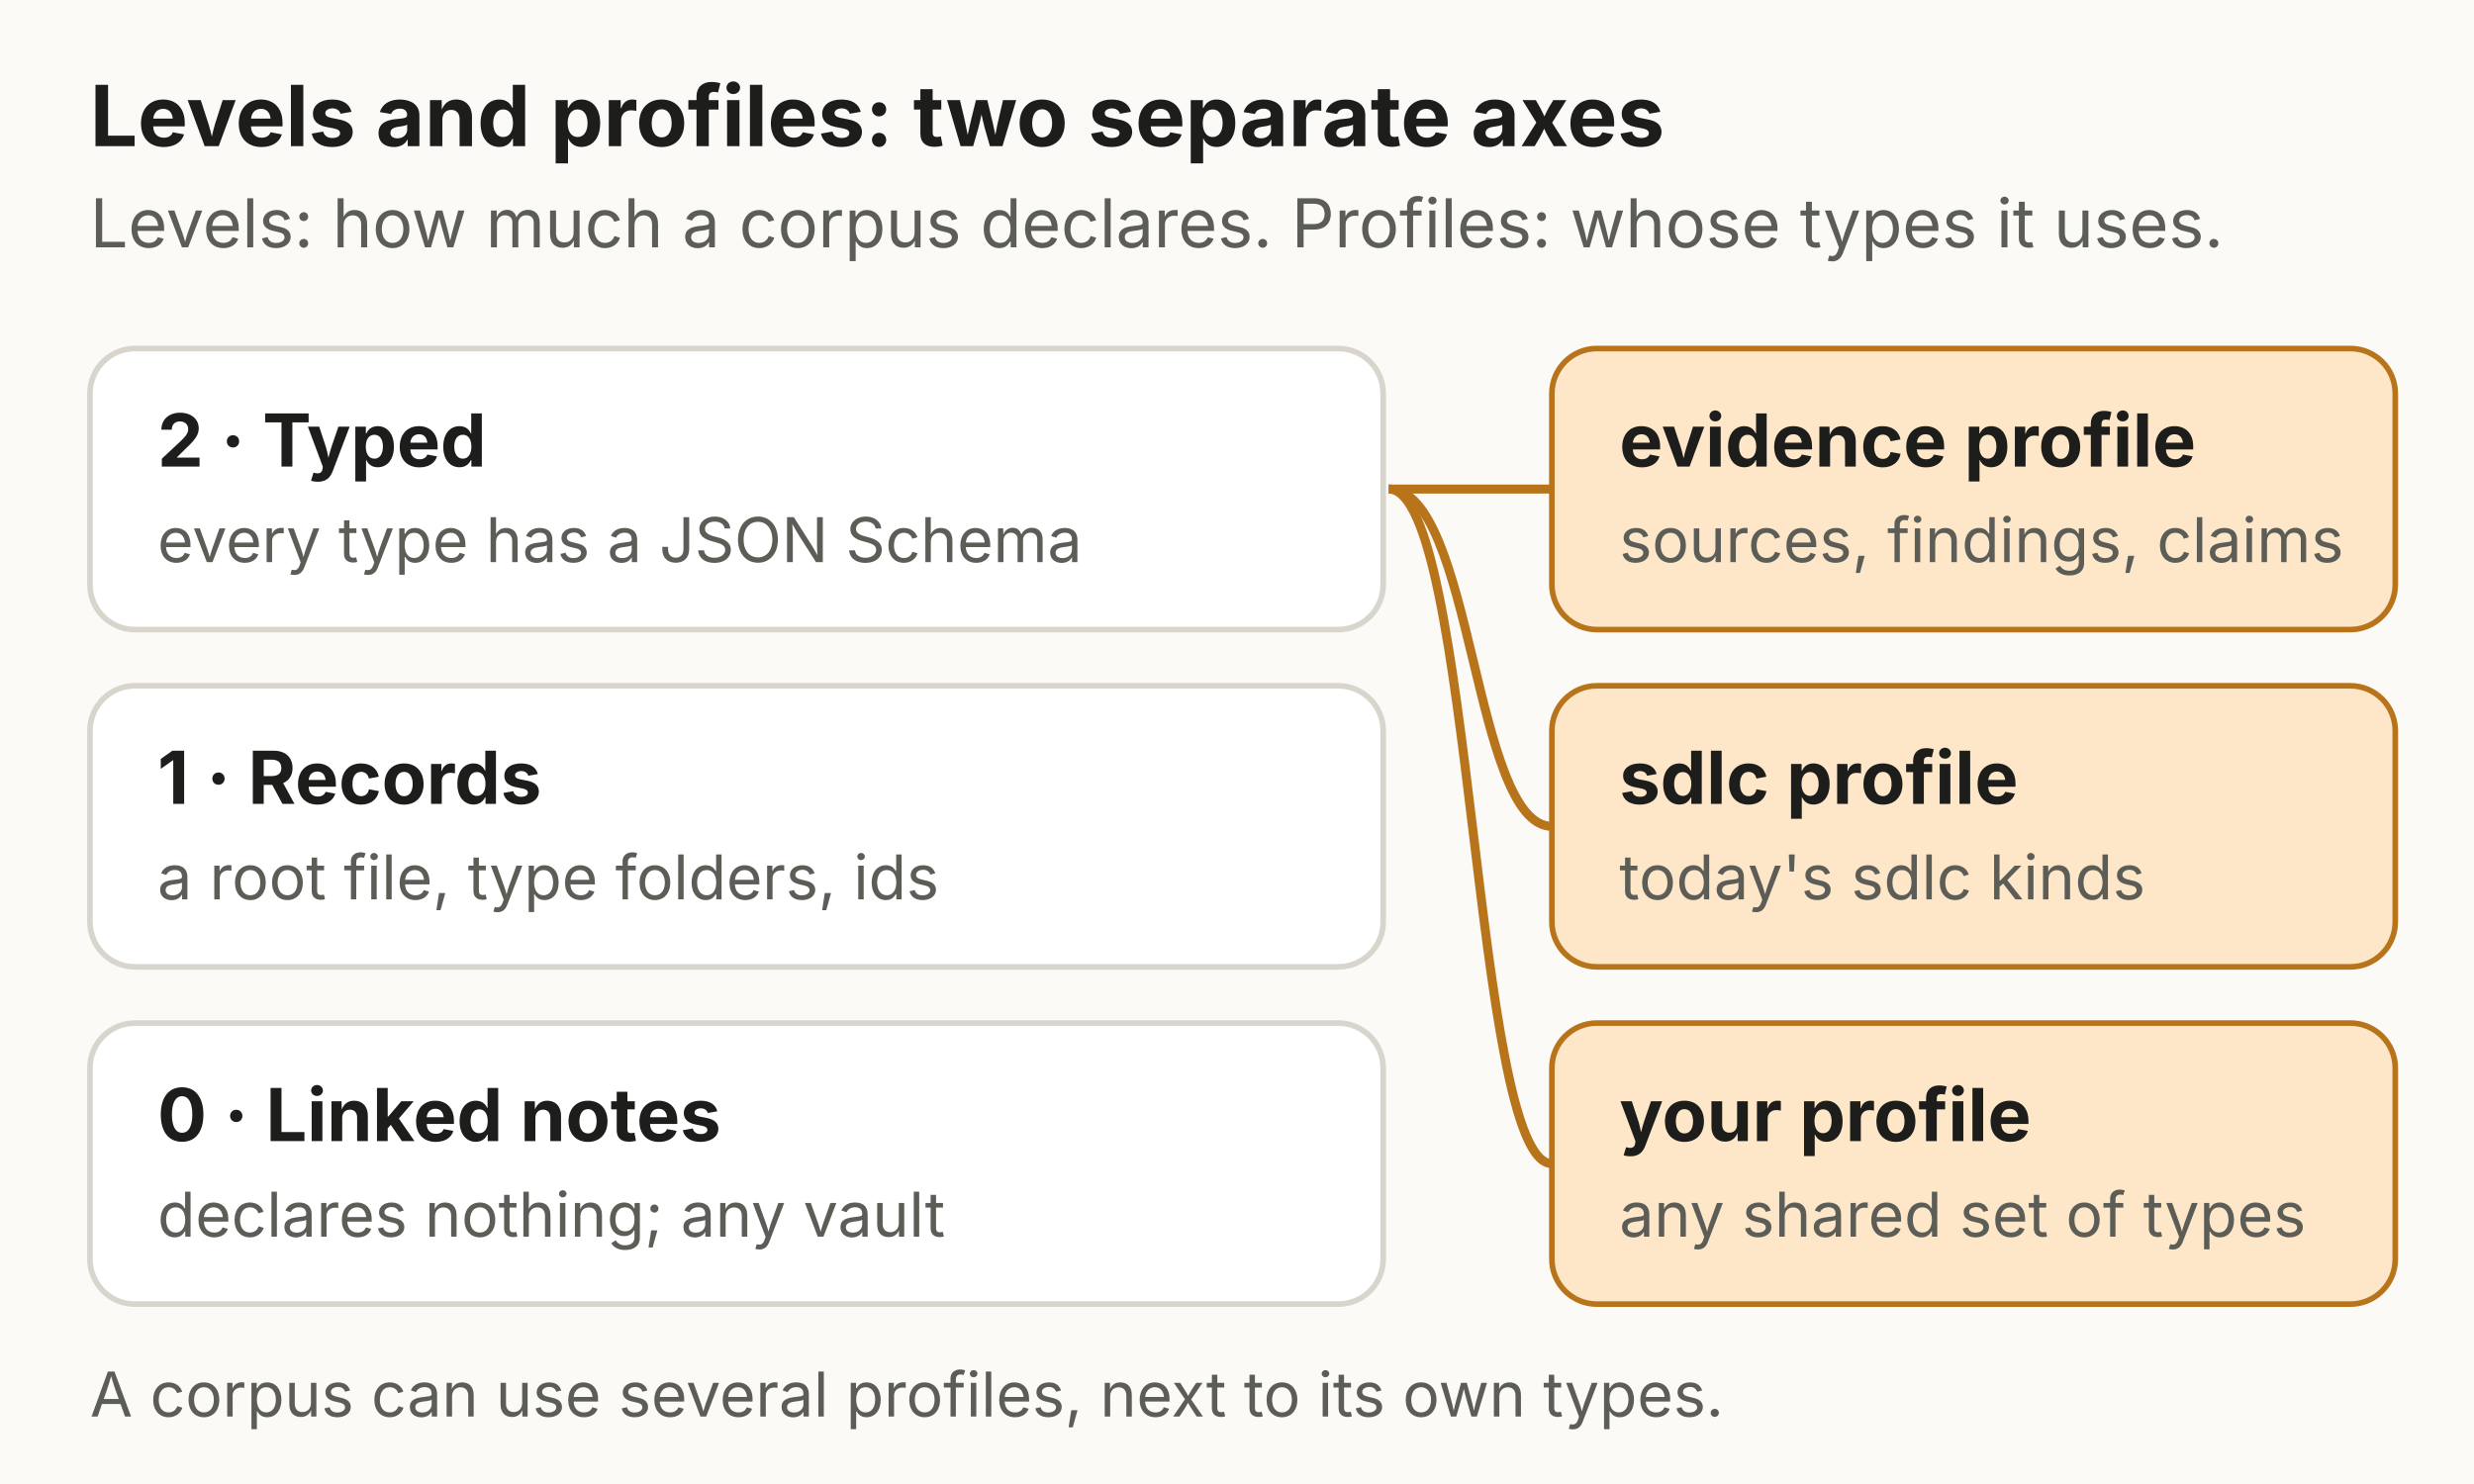
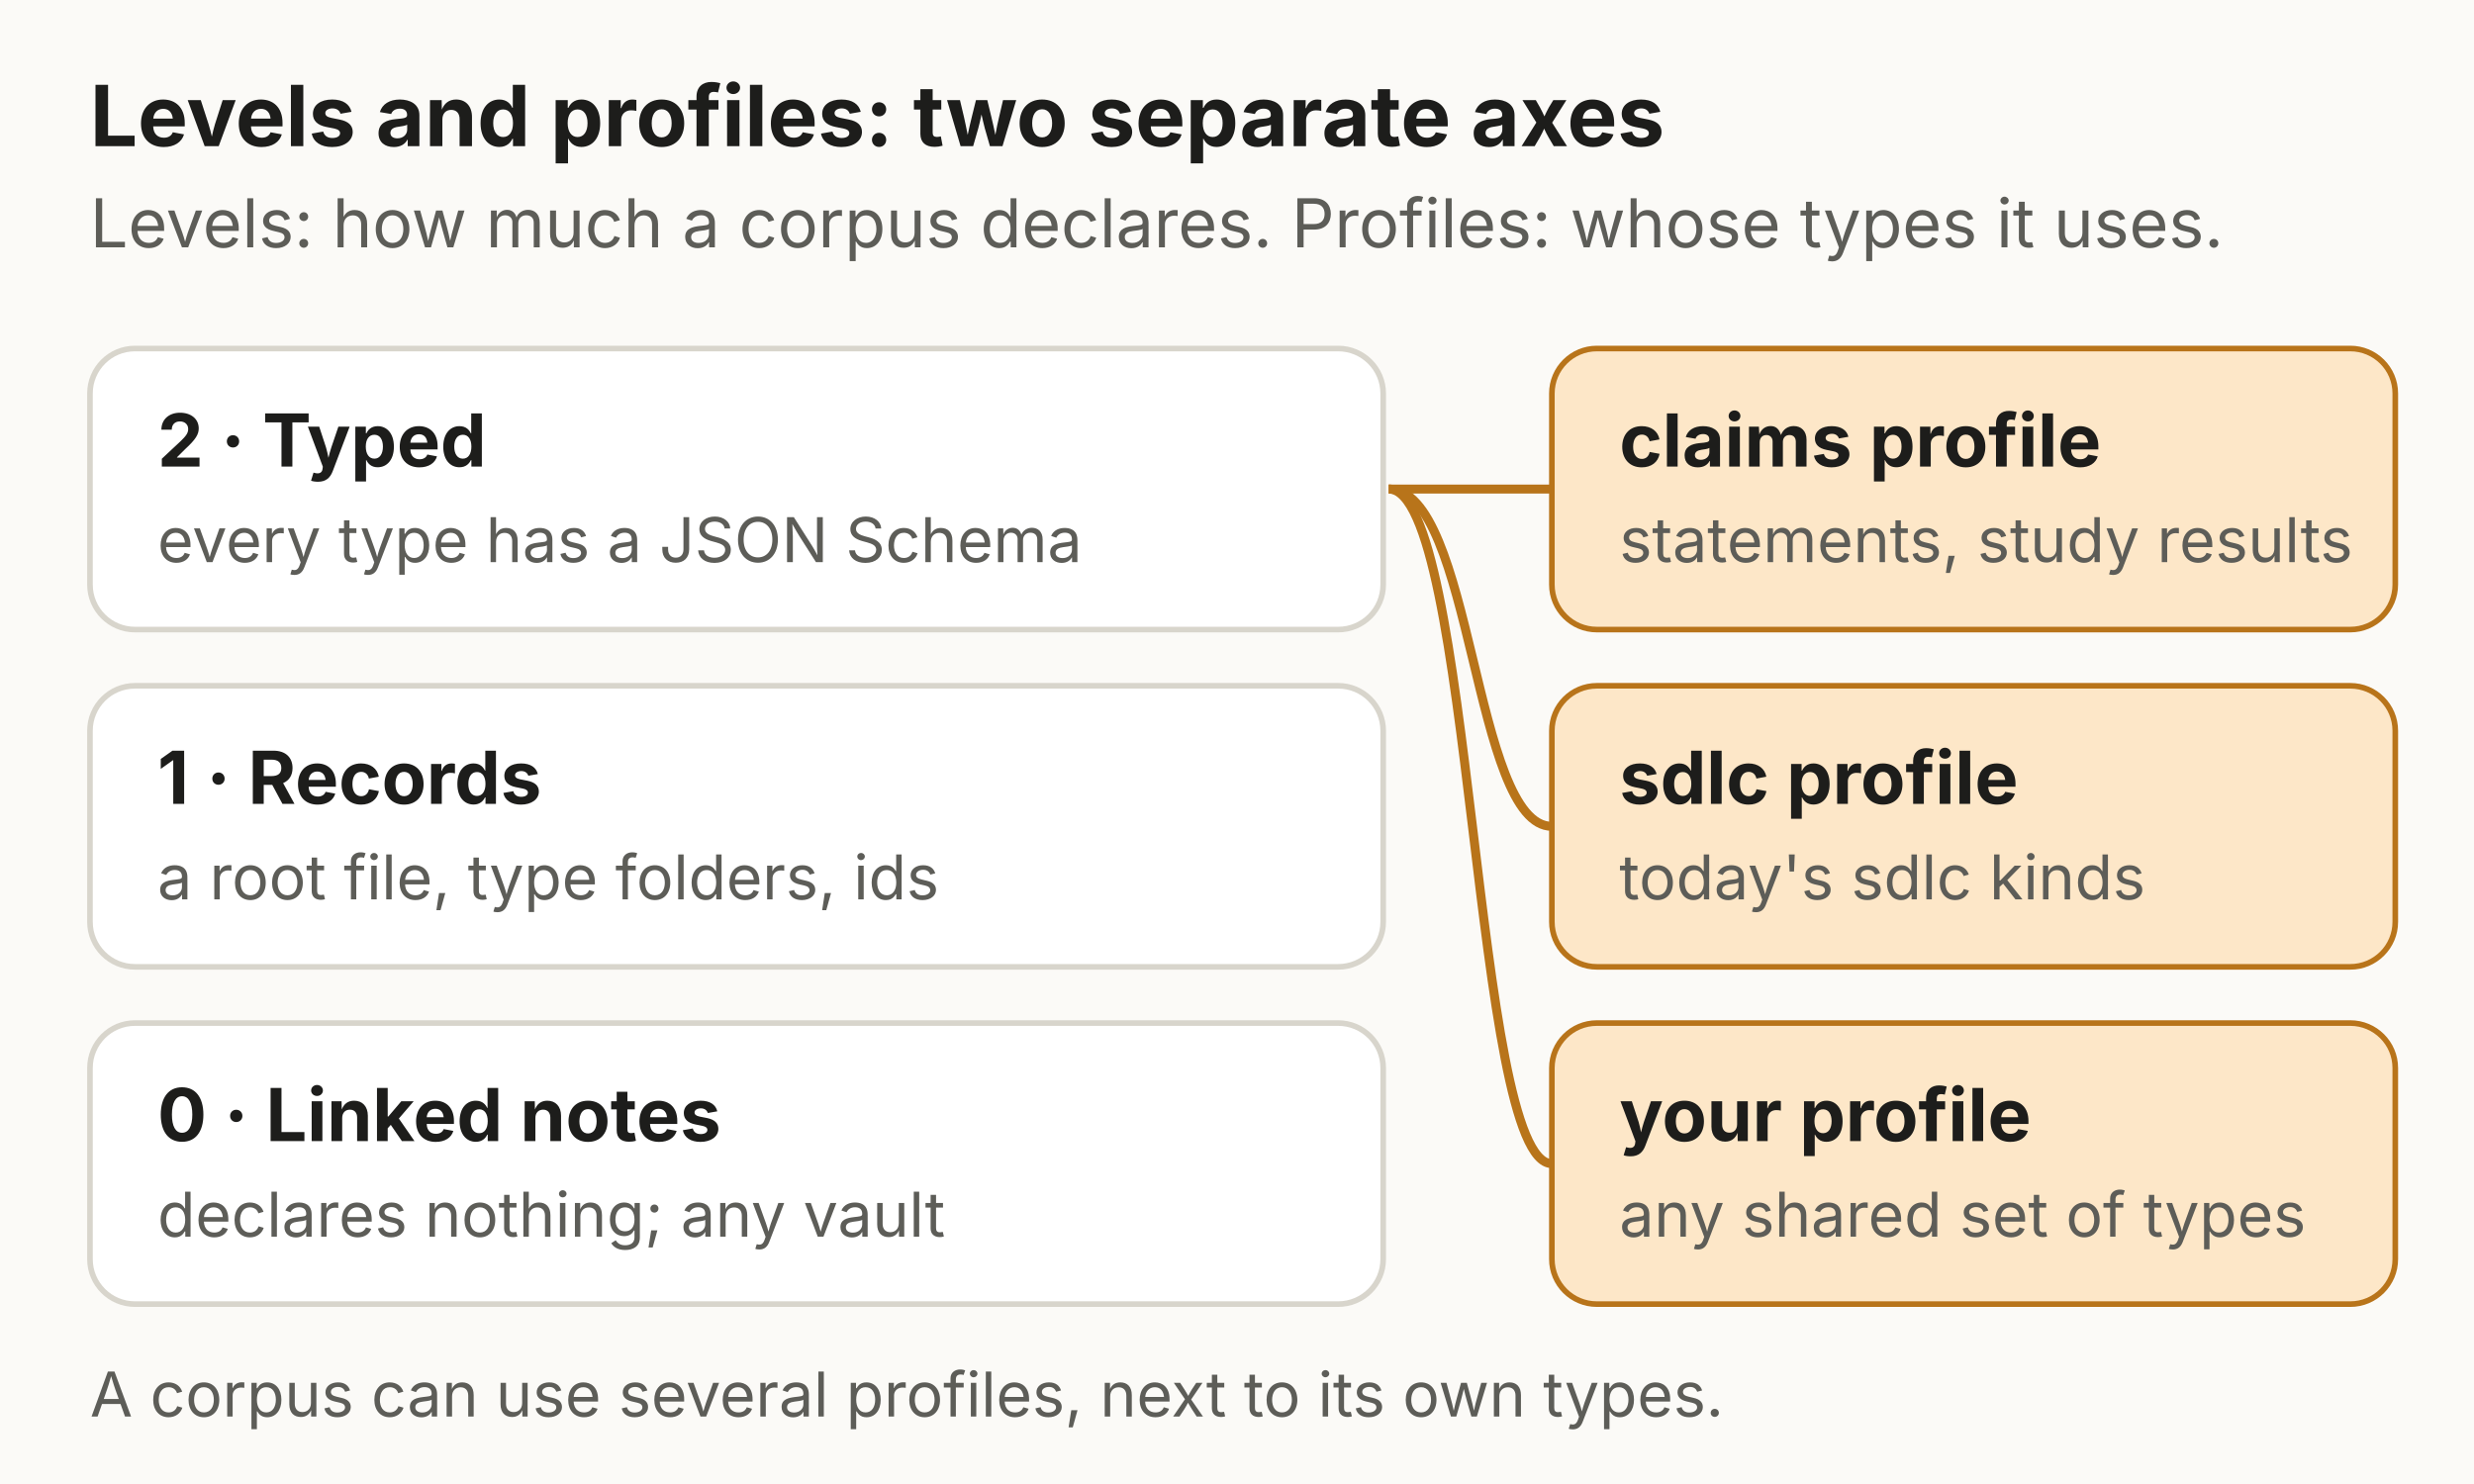
<svg xmlns="http://www.w3.org/2000/svg" viewBox="0 0 440 264" width="880" font-family="system-ui, -apple-system, Segoe UI, sans-serif" role="img" aria-label="Levels 0 to 2, and profiles that supply level-2 types">
  <style>
.bg{fill:#fbfaf7} .band{fill:#f0eee8}
.rl{font-size:15px;font-weight:650;fill:#1d1d1b} .rs{font-size:12px;fill:#5d5d58}
.lang{font-size:10.5px;font-weight:700;letter-spacing:.06em;fill:#5d5d58}
.chip rect{fill:#ffffff;stroke-width:1.5} .chip.later rect{fill:none;stroke-dasharray:5 4}
.cn{font-size:13px;font-weight:650;fill:#1d1d1b} .cs{font-size:11px;fill:#5d5d58}
.r-osdlc rect{stroke:#2f855a} .r-osdlc .dot{fill:#2f855a}
.r-md rect{stroke:#b83280} .r-md .dot{fill:#b83280}
.r-dev rect{stroke:#2b6cb0} .r-dev .dot{fill:#2b6cb0}
.r-ont rect{stroke:#6b46c1} .r-ont .dot{fill:#6b46c1}
.r-sw rect{stroke:#c05621} .r-sw .dot{fill:#c05621}
.r-ext rect{stroke:#8a8a84} .r-ext .dot{fill:#8a8a84}
.fb rect{fill:#fde8e8;stroke:#c53030} .fb text{font-size:10.5px;font-weight:700;fill:#c53030}
.dup{stroke:#c53030;stroke-width:1.6;stroke-dasharray:4 3}
.edge{fill:none;stroke:#5d5d58;stroke-width:1.4} .ahp{fill:#5d5d58}
.node rect{fill:#ffffff;stroke:#d8d5cc;stroke-width:1.4} .node.first rect{fill:#fde7c8;stroke:#b8741a}
.num{fill:#1d1d1b} .numt{font-size:11px;font-weight:700;fill:#fbfaf7} .nn{font-size:11.5px;font-weight:650;fill:#1d1d1b}
.lvl rect{fill:#ffffff;stroke:#d8d5cc} .prof rect{fill:#fde7c8;stroke:#b8741a}
.tie{stroke:#b8741a;stroke-width:1.6;fill:none}
.task rect{stroke-width:1.6} .tt{font-size:11.5px;font-weight:650;fill:#1d1d1b}
.tn{fill:#1d1d1b} .tnt{font-size:10.5px;font-weight:700;fill:#fbfaf7}
.t-done rect{fill:#ffffff;stroke:#2f855a} .t-done .tn{fill:#2f855a}
.t-doing rect{fill:#ffffff;stroke:#2b6cb0} .t-doing .tn{fill:#2b6cb0}
.t-owner rect{fill:#fde7c8;stroke:#b8741a} .t-owner .tn{fill:#b8741a}
.t-todo rect{fill:#ffffff;stroke:#d8d5cc} .t-todo .tn{fill:#5d5d58}
.group{fill:none;stroke:#d8d5cc;stroke-width:1.4;stroke-dasharray:5 4} .gt{font-size:11.5px;font-weight:650;fill:#5d5d58}
@media (prefers-color-scheme: dark) {
.bg{fill:#16161a} .band{fill:#222227}
.rl{font-size:15px;font-weight:650;fill:#ececea} .rs{font-size:12px;fill:#a3a39d}
.lang{font-size:10.5px;font-weight:700;letter-spacing:.06em;fill:#a3a39d}
.chip rect{fill:#2b2b31;stroke-width:1.5} .chip.later rect{fill:none;stroke-dasharray:5 4}
.cn{font-size:13px;font-weight:650;fill:#ececea} .cs{font-size:11px;fill:#a3a39d}
.r-osdlc rect{stroke:#68d391} .r-osdlc .dot{fill:#68d391}
.r-md rect{stroke:#f687b3} .r-md .dot{fill:#f687b3}
.r-dev rect{stroke:#63b3ed} .r-dev .dot{fill:#63b3ed}
.r-ont rect{stroke:#b794f4} .r-ont .dot{fill:#b794f4}
.r-sw rect{stroke:#f6ad55} .r-sw .dot{fill:#f6ad55}
.r-ext rect{stroke:#a0a09a} .r-ext .dot{fill:#a0a09a}
.fb rect{fill:#3b1d1d;stroke:#fc8181} .fb text{font-size:10.5px;font-weight:700;fill:#fc8181}
.dup{stroke:#fc8181;stroke-width:1.6;stroke-dasharray:4 3}
.edge{fill:none;stroke:#a3a39d;stroke-width:1.4} .ahp{fill:#a3a39d}
.node rect{fill:#2b2b31;stroke:#3a3a40;stroke-width:1.4} .node.first rect{fill:#3d2f1c;stroke:#f6ad55}
.num{fill:#ececea} .numt{font-size:11px;font-weight:700;fill:#16161a} .nn{font-size:11.5px;font-weight:650;fill:#ececea}
.lvl rect{fill:#2b2b31;stroke:#3a3a40} .prof rect{fill:#3d2f1c;stroke:#f6ad55}
.tie{stroke:#f6ad55;stroke-width:1.6;fill:none}
.task rect{stroke-width:1.6} .tt{font-size:11.5px;font-weight:650;fill:#ececea}
.tn{fill:#ececea} .tnt{font-size:10.5px;font-weight:700;fill:#16161a}
.t-done rect{fill:#2b2b31;stroke:#68d391} .t-done .tn{fill:#68d391}
.t-doing rect{fill:#2b2b31;stroke:#63b3ed} .t-doing .tn{fill:#63b3ed}
.t-owner rect{fill:#3d2f1c;stroke:#f6ad55} .t-owner .tn{fill:#f6ad55}
.t-todo rect{fill:#2b2b31;stroke:#3a3a40} .t-todo .tn{fill:#a3a39d}
.group{fill:none;stroke:#3a3a40;stroke-width:1.4;stroke-dasharray:5 4} .gt{font-size:11.5px;font-weight:650;fill:#a3a39d}
}</style>
  <rect class="bg" width="440" height="264" />
  <text class="rl" x="16" y="26">Levels and profiles: two separate axes</text>
  <text class="rs" x="16" y="44">Levels: how much a corpus declares. Profiles: whose types it uses.</text>
  <g class="lvl">
    <rect x="16" y="62" width="230" height="50" rx="8" />
  </g>
  <text class="cn" x="28" y="83">2 · Typed</text>
  <text class="cs" x="28" y="100">every type has a JSON Schema</text>
  <g class="lvl">
    <rect x="16" y="122" width="230" height="50" rx="8" />
  </g>
  <text class="cn" x="28" y="143">1 · Records</text>
  <text class="cs" x="28" y="160">a root file, type folders, ids</text>
  <g class="lvl">
    <rect x="16" y="182" width="230" height="50" rx="8" />
  </g>
  <text class="cn" x="28" y="203">0 · Linked notes</text>
  <text class="cs" x="28" y="220">declares nothing; any vault</text>
  <g class="prof">
    <rect x="276" y="62" width="150" height="50" rx="8" />
  </g>
-   <text class="cn" x="288" y="83">evidence profile</text>
-   <text class="cs" x="288" y="100">sources, findings, claims</text>
+   <text class="cn" x="288" y="83">claims profile</text>
+   <text class="cs" x="288" y="100">statements, study results</text>
  <path class="tie" d="M276,87 C262,87 262,87 247,87" />
  <g class="prof">
    <rect x="276" y="122" width="150" height="50" rx="8" />
  </g>
  <text class="cn" x="288" y="143">sdlc profile</text>
  <text class="cs" x="288" y="160">today's sdlc kinds</text>
  <path class="tie" d="M276,147 C262,147 262,87 247,87" />
  <g class="prof">
    <rect x="276" y="182" width="150" height="50" rx="8" />
  </g>
  <text class="cn" x="288" y="203">your profile</text>
  <text class="cs" x="288" y="220">any shared set of types</text>
  <path class="tie" d="M276,207 C262,207 262,87 247,87" />
  <text class="cs" x="16" y="252">A corpus can use several profiles, next to its own types.</text>
</svg>
